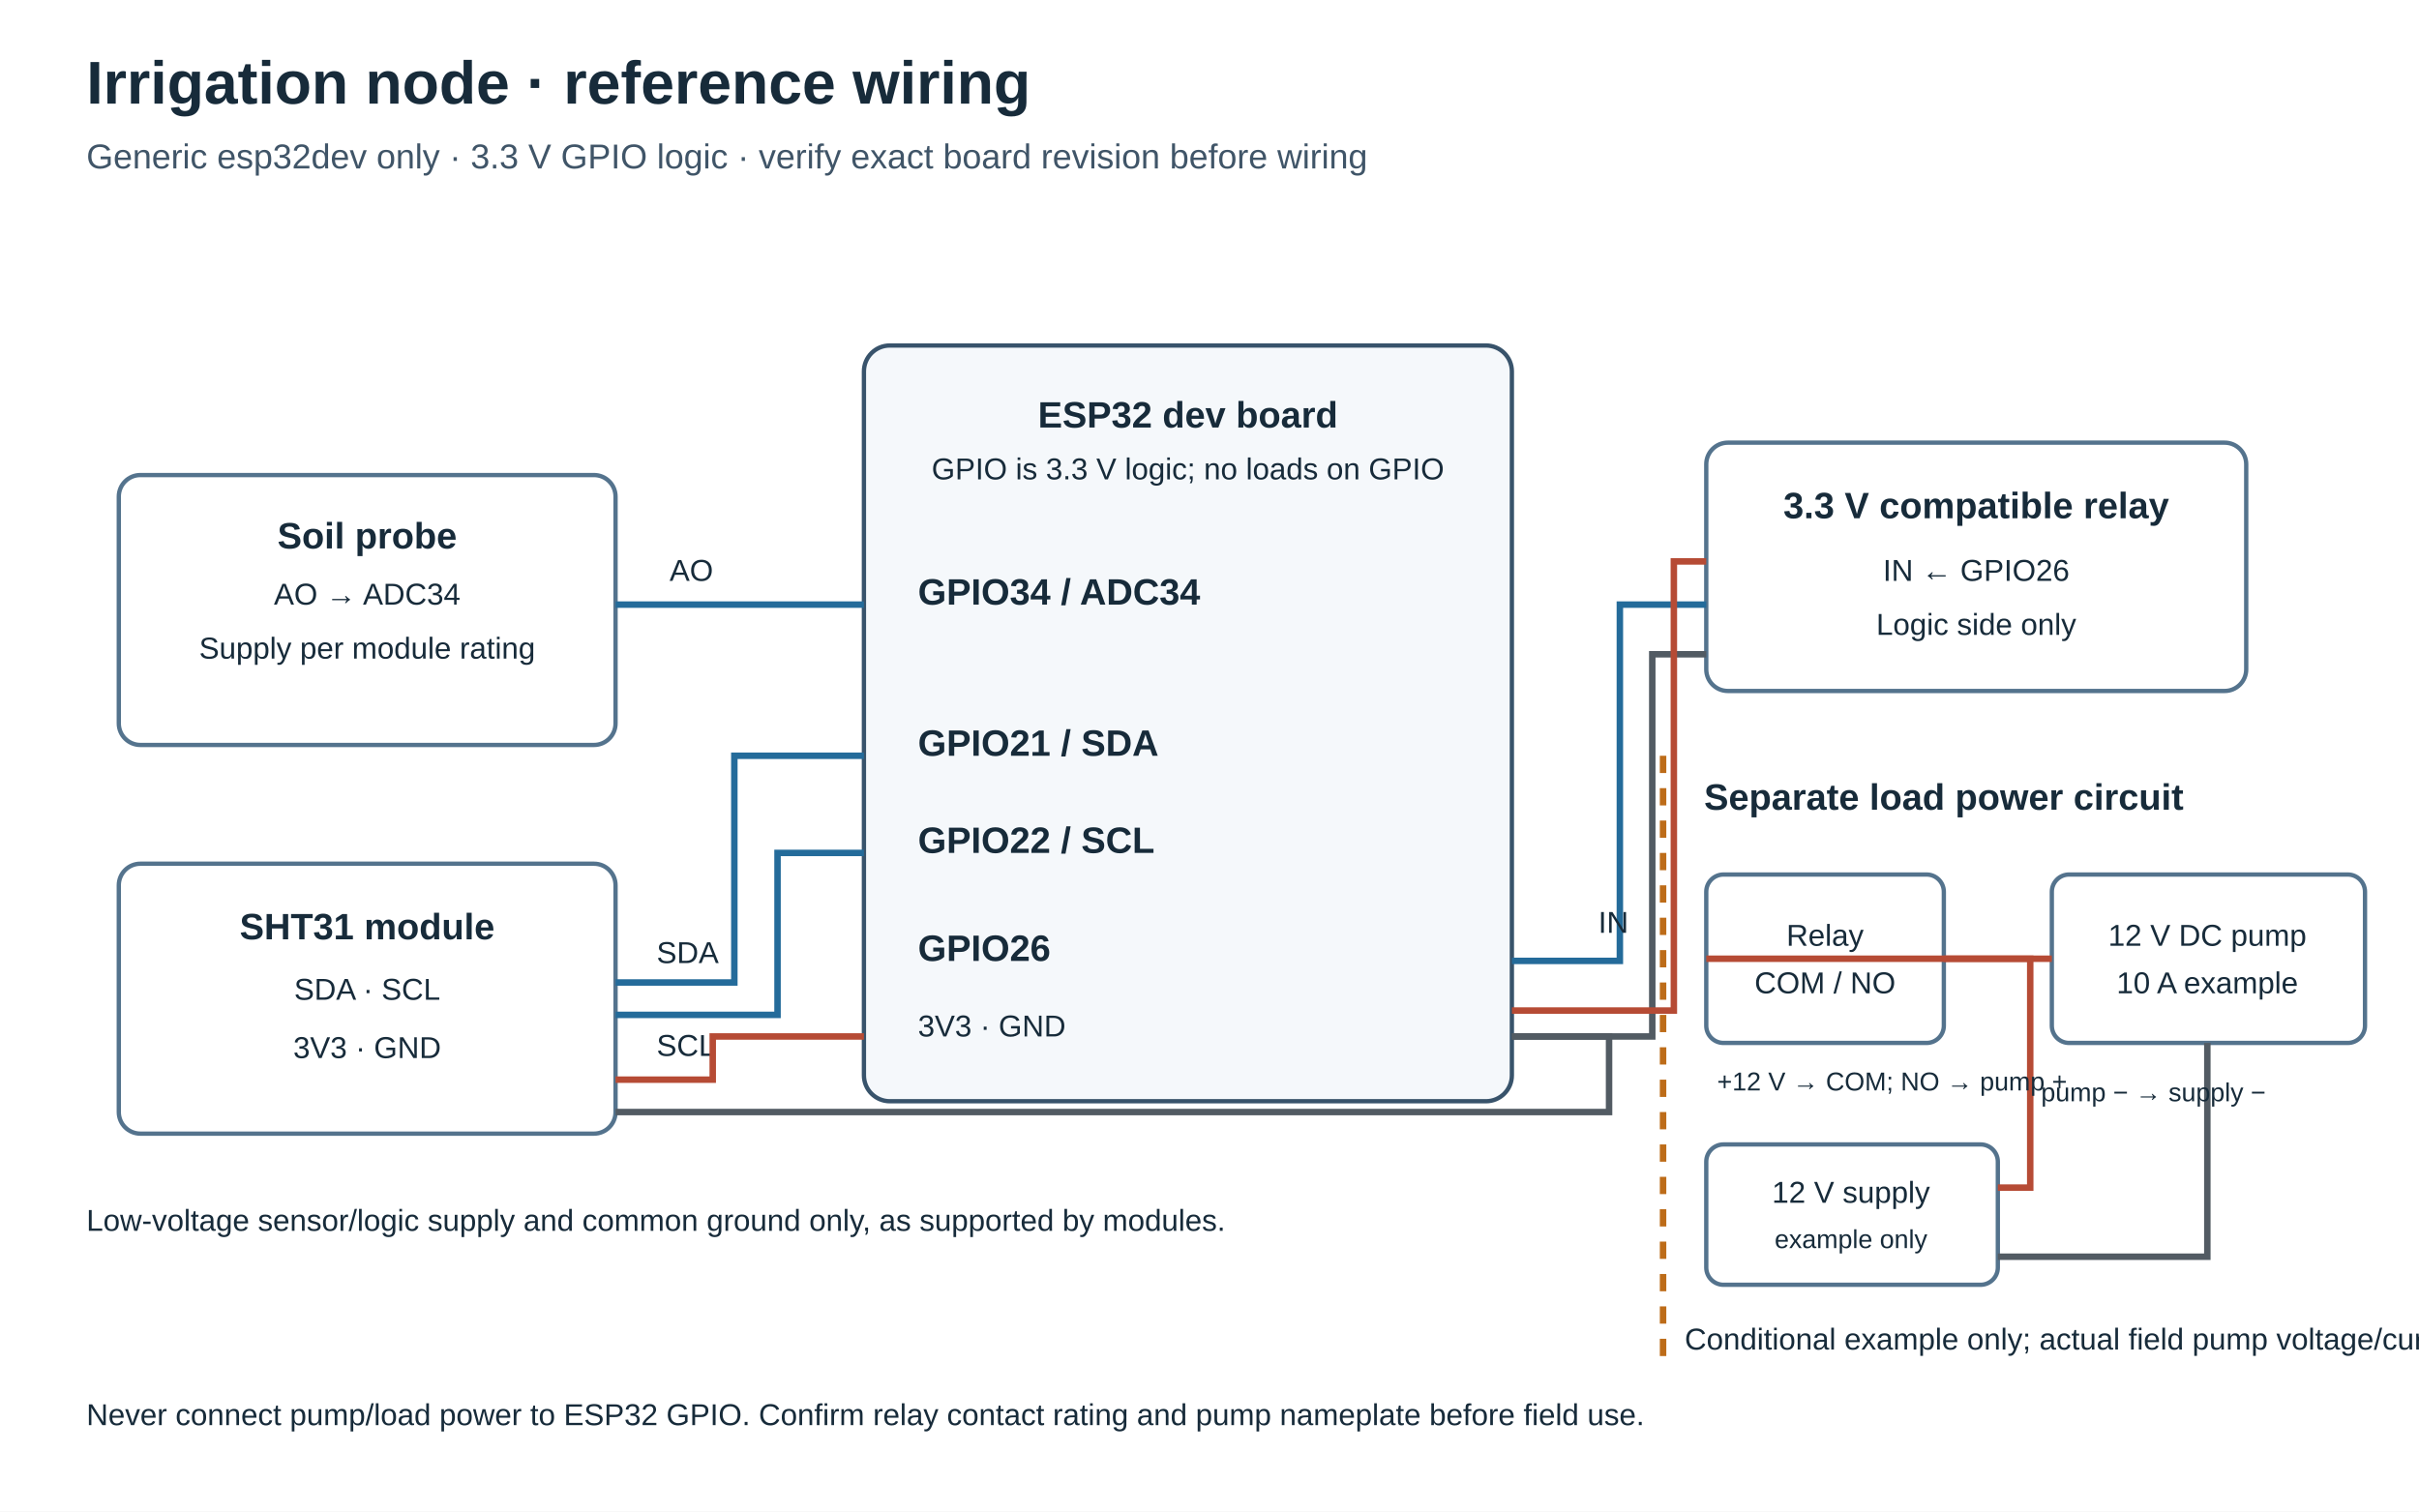
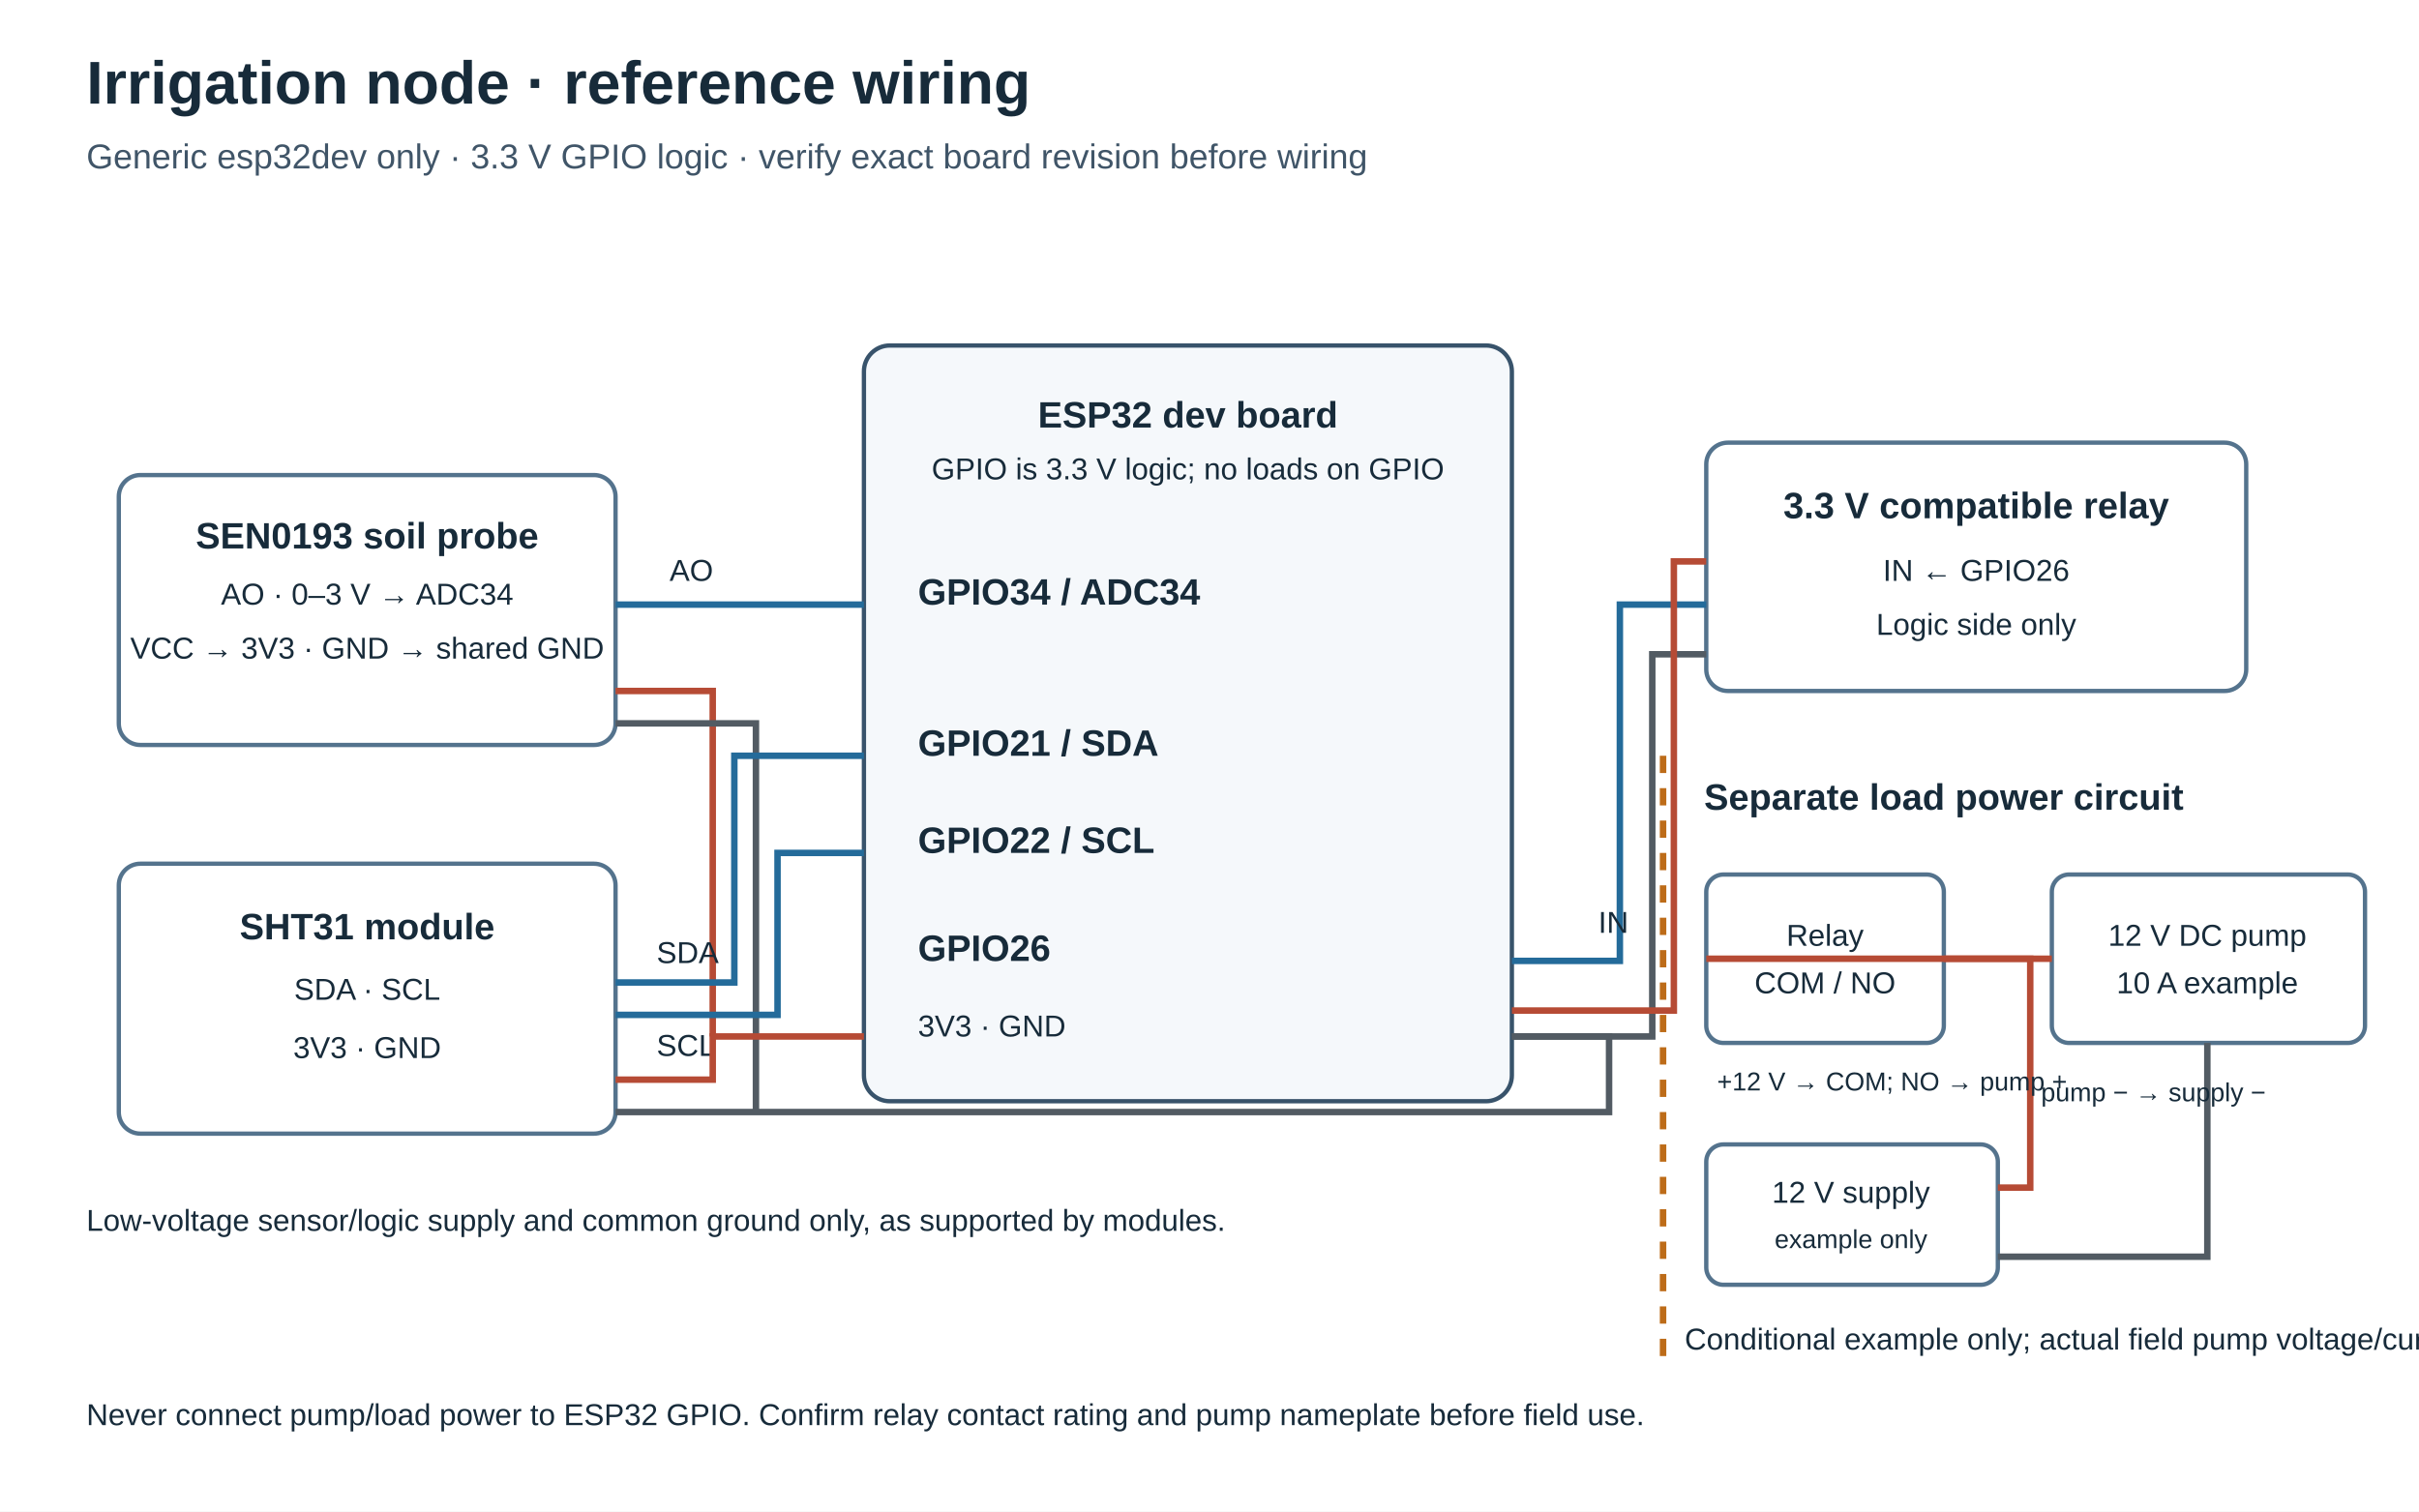
<svg xmlns="http://www.w3.org/2000/svg" width="1120" height="700" viewBox="0 0 1120 700" role="img" aria-labelledby="title desc">
  <defs>
    <style>
    text{font-family:Arial,Helvetica,sans-serif;fill:#172b3a} .title{font-size:28px;font-weight:700}.sub{font-size:16px;fill:#405568}.label{font-size:17px;font-weight:600}.small{font-size:14px}.tiny{font-size:12px}.box{fill:#f5f8fb;stroke:#38536b;stroke-width:2}.device{fill:#fff;stroke:#54738d;stroke-width:2}.wire{fill:none;stroke:#246b9a;stroke-width:3}.pwr{fill:none;stroke:#b64b35;stroke-width:3}.gnd{fill:none;stroke:#525b63;stroke-width:3}.sep{stroke:#bd6c19;stroke-width:3;stroke-dasharray:8 7}
  </style>
  </defs>
  <rect width="1120" height="700" fill="#fff" />
  <text x="40" y="48" class="title">Irrigation node · reference wiring</text>
  <text x="40" y="78" class="sub">Generic esp32dev only · 3.3 V GPIO logic · verify exact board revision before wiring</text>
  <rect x="400" y="160" width="300" height="350" rx="12" class="box" />
  <text x="550" y="198" text-anchor="middle" class="label">ESP32 dev board</text>
  <text x="550" y="222" text-anchor="middle" class="small">GPIO is 3.3 V logic; no loads on GPIO</text>
  <text x="425" y="280" class="label">GPIO34 / ADC34</text>
  <text x="425" y="350" class="label">GPIO21 / SDA</text>
  <text x="425" y="395" class="label">GPIO22 / SCL</text>
  <text x="425" y="445" class="label">GPIO26</text>
  <text x="425" y="480" class="small">3V3 · GND</text>
  <rect x="55" y="220" width="230" height="125" rx="10" class="device" />
-   <text x="170" y="254" text-anchor="middle" class="label">Soil probe</text>
-   <text x="170" y="280" text-anchor="middle" class="small">AO → ADC34</text>
-   <text x="170" y="305" text-anchor="middle" class="small">Supply per module rating</text>
+   <text x="170" y="254" text-anchor="middle" class="label">SEN0193 soil probe</text>
+   <text x="170" y="280" text-anchor="middle" class="small">AO · 0–3 V → ADC34</text>
+   <text x="170" y="305" text-anchor="middle" class="small">VCC → 3V3 · GND → shared GND</text>
  <path d="M285 280 H400" class="wire" />
  <text x="310" y="269" class="small">AO</text>
+   <path d="M330 480 V320 H285" class="pwr" />
+   <path d="M350 515 V335 H285" class="gnd" />
  <rect x="55" y="400" width="230" height="125" rx="10" class="device" />
  <text x="170" y="435" text-anchor="middle" class="label">SHT31 module</text>
  <text x="170" y="463" text-anchor="middle" class="small">SDA · SCL</text>
  <text x="170" y="490" text-anchor="middle" class="small">3V3 · GND</text>
  <path d="M285 455 H340 V350 H400" class="wire" />
  <path d="M285 470 H360 V395 H400" class="wire" />
  <text x="304" y="446" class="small">SDA</text>
  <text x="304" y="489" class="small">SCL</text>
  <path d="M285 500 H330 V480 H400" class="pwr" />
  <path d="M700 480 H745 V515 H350 V515 H285" class="gnd" />
  <text x="40" y="570" class="small">Low-voltage sensor/logic supply and common ground only, as supported by modules.</text>
  <rect x="790" y="205" width="250" height="115" rx="10" class="device" />
  <text x="915" y="240" text-anchor="middle" class="label">3.3 V compatible relay</text>
  <text x="915" y="269" text-anchor="middle" class="small">IN ← GPIO26</text>
  <text x="915" y="294" text-anchor="middle" class="small">Logic side only</text>
  <path d="M700 445 H750 V280 H790" class="wire" />
  <text x="740" y="432" class="small">IN</text>
  <path d="M700 480 H765 V303 H790" class="gnd" />
  <path d="M700 468 H775 V260 H790" class="pwr" />
  <line x1="770" y1="350" x2="770" y2="630" class="sep" />
  <text x="900" y="375" text-anchor="middle" class="label">Separate load power circuit</text>
  <rect x="790" y="405" width="110" height="78" rx="8" class="device" />
  <text x="845" y="438" text-anchor="middle" class="small">Relay</text>
  <text x="845" y="460" text-anchor="middle" class="small">COM / NO</text>
  <rect x="950" y="405" width="145" height="78" rx="8" class="device" />
  <text x="1022" y="438" text-anchor="middle" class="small">12 V DC pump</text>
  <text x="1022" y="460" text-anchor="middle" class="small">10 A example</text>
  <rect x="790" y="530" width="135" height="65" rx="8" class="device" />
  <text x="857" y="557" text-anchor="middle" class="small">12 V supply</text>
  <text x="857" y="578" text-anchor="middle" class="tiny">example only</text>
  <path d="M925 550 H940 V444 H790" class="pwr" />
  <path d="M900 444 H950" class="pwr" />
  <path d="M1022 483 V582 H925" class="gnd" />
  <text x="795" y="505" class="tiny">+12 V → COM; NO → pump +</text>
  <text x="945" y="510" class="tiny">pump − → supply −</text>
  <text x="780" y="625" class="small" fill="#9b3b25">Conditional example only; actual field pump voltage/current and startup rating unknown.</text>
  <text x="40" y="660" class="small">Never connect pump/load power to ESP32 GPIO. Confirm relay contact rating and pump nameplate before field use.</text>
</svg>
